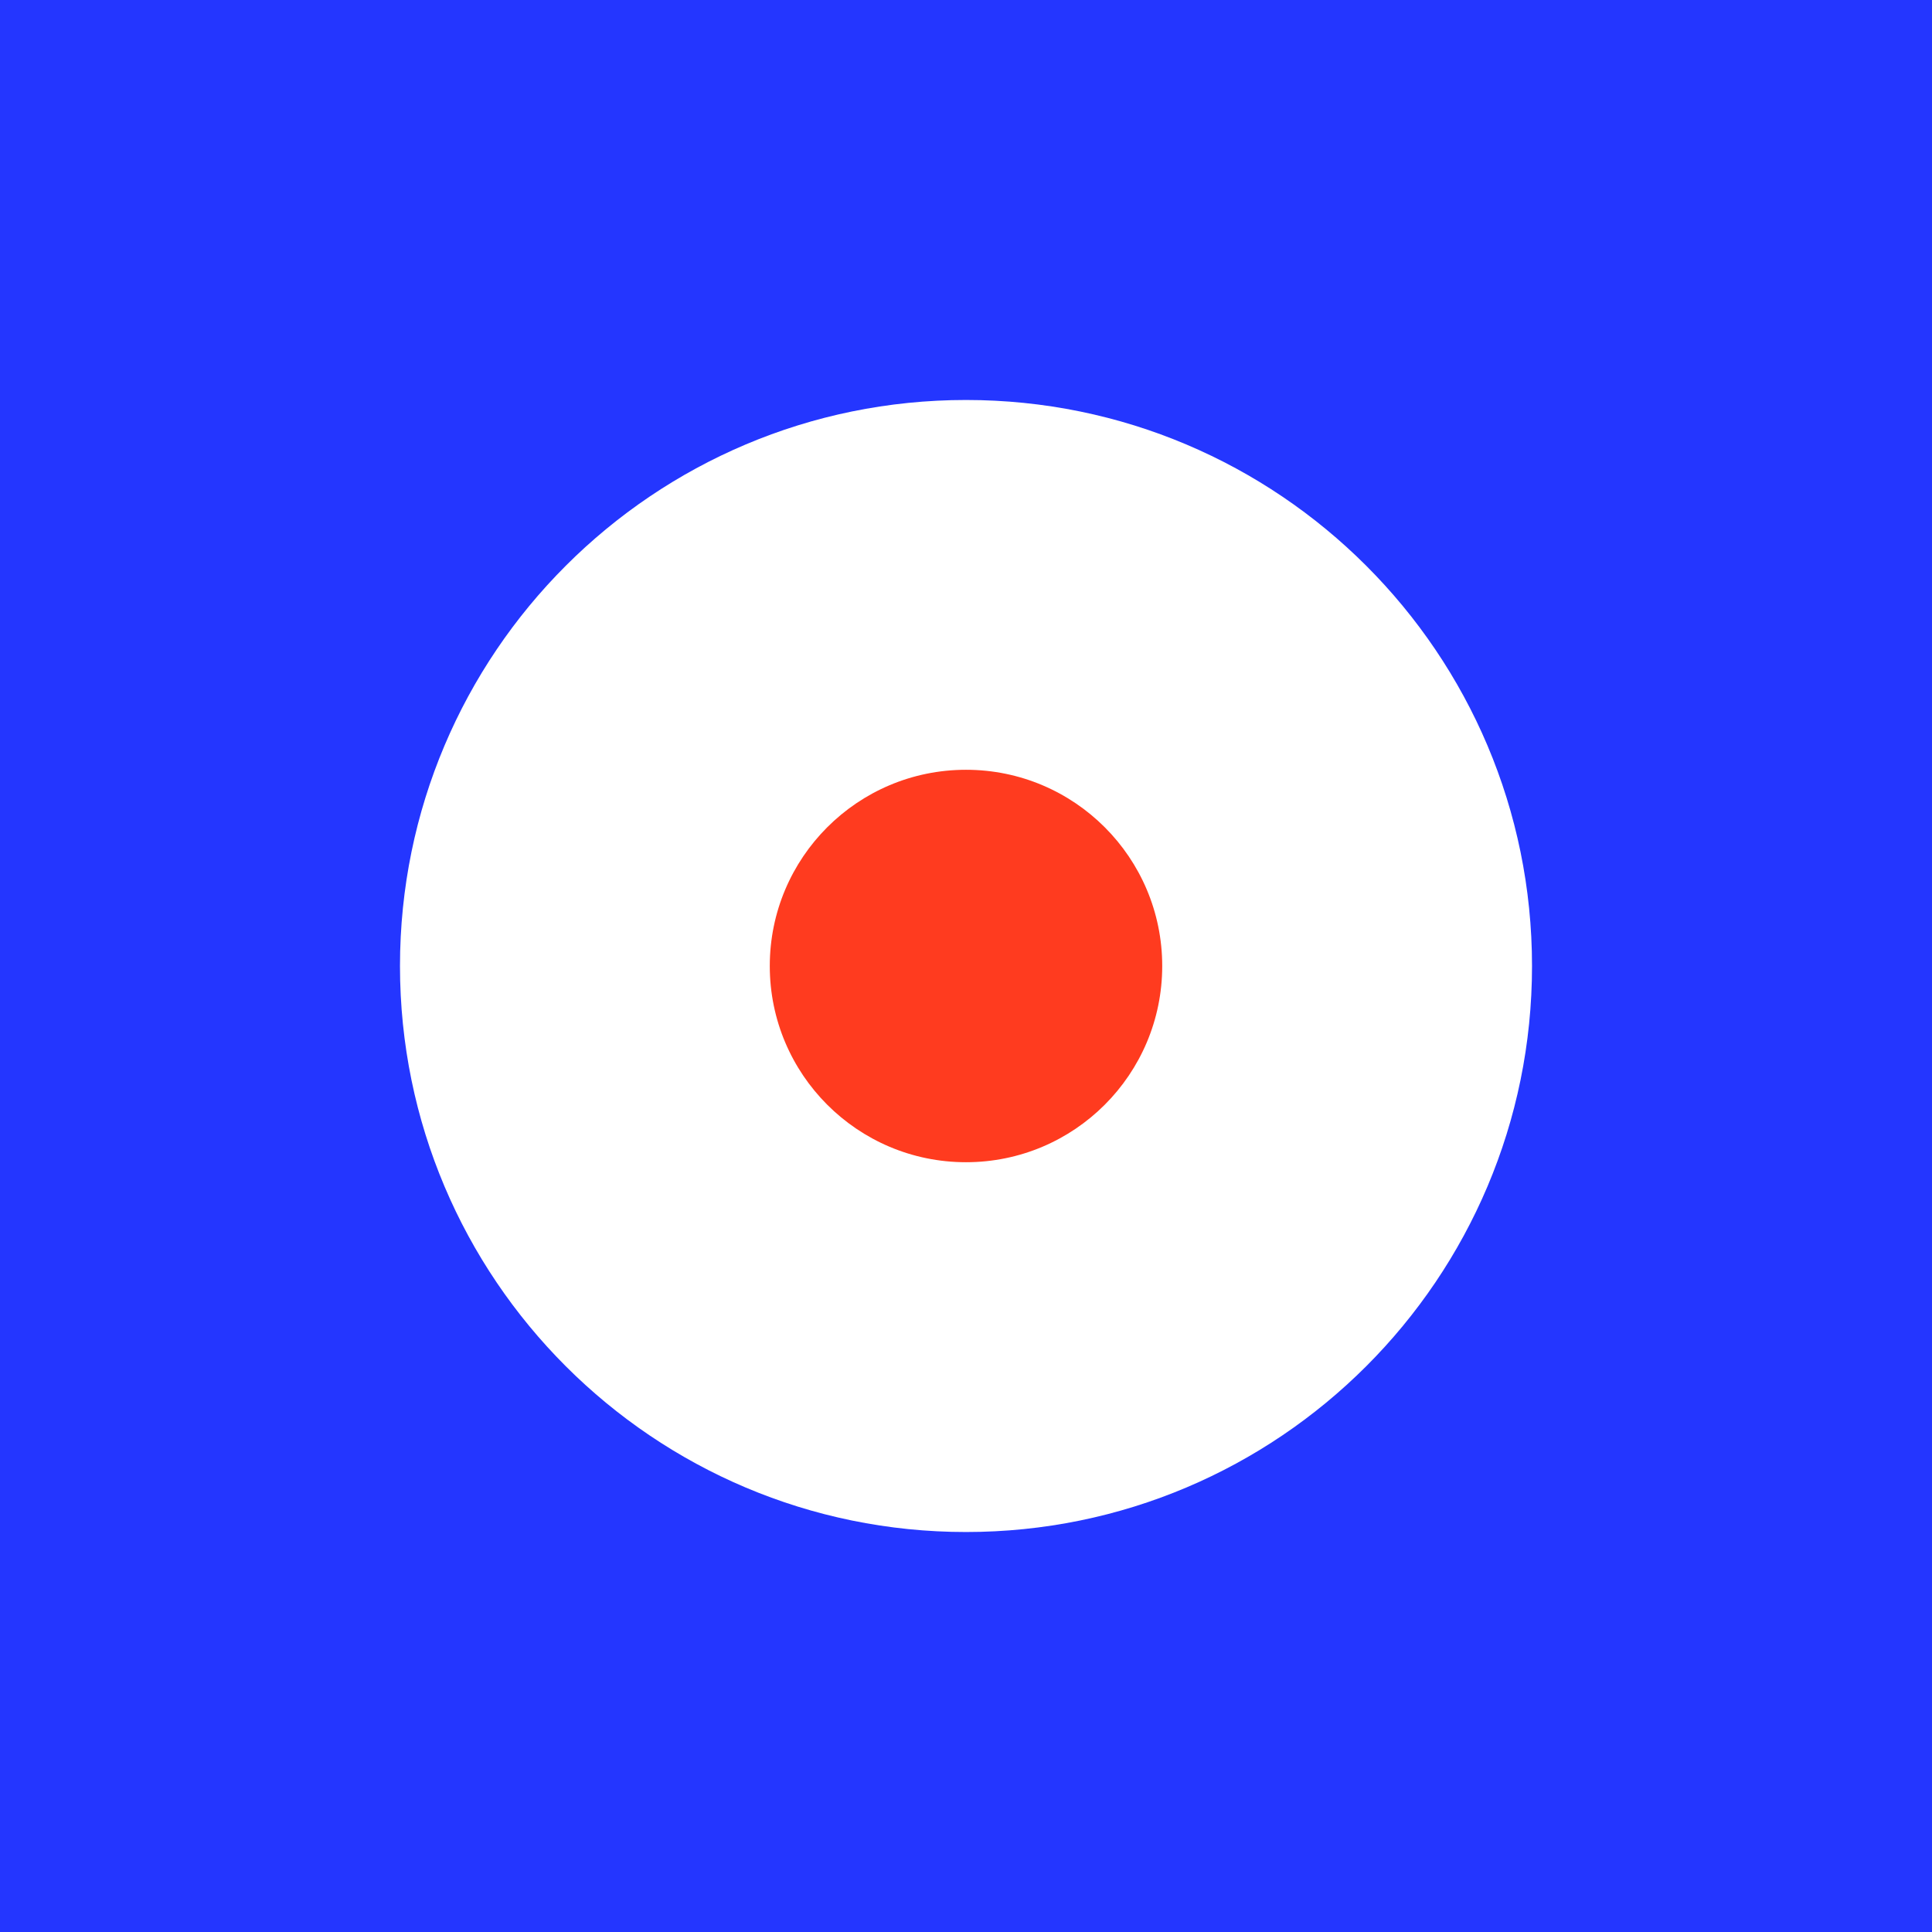
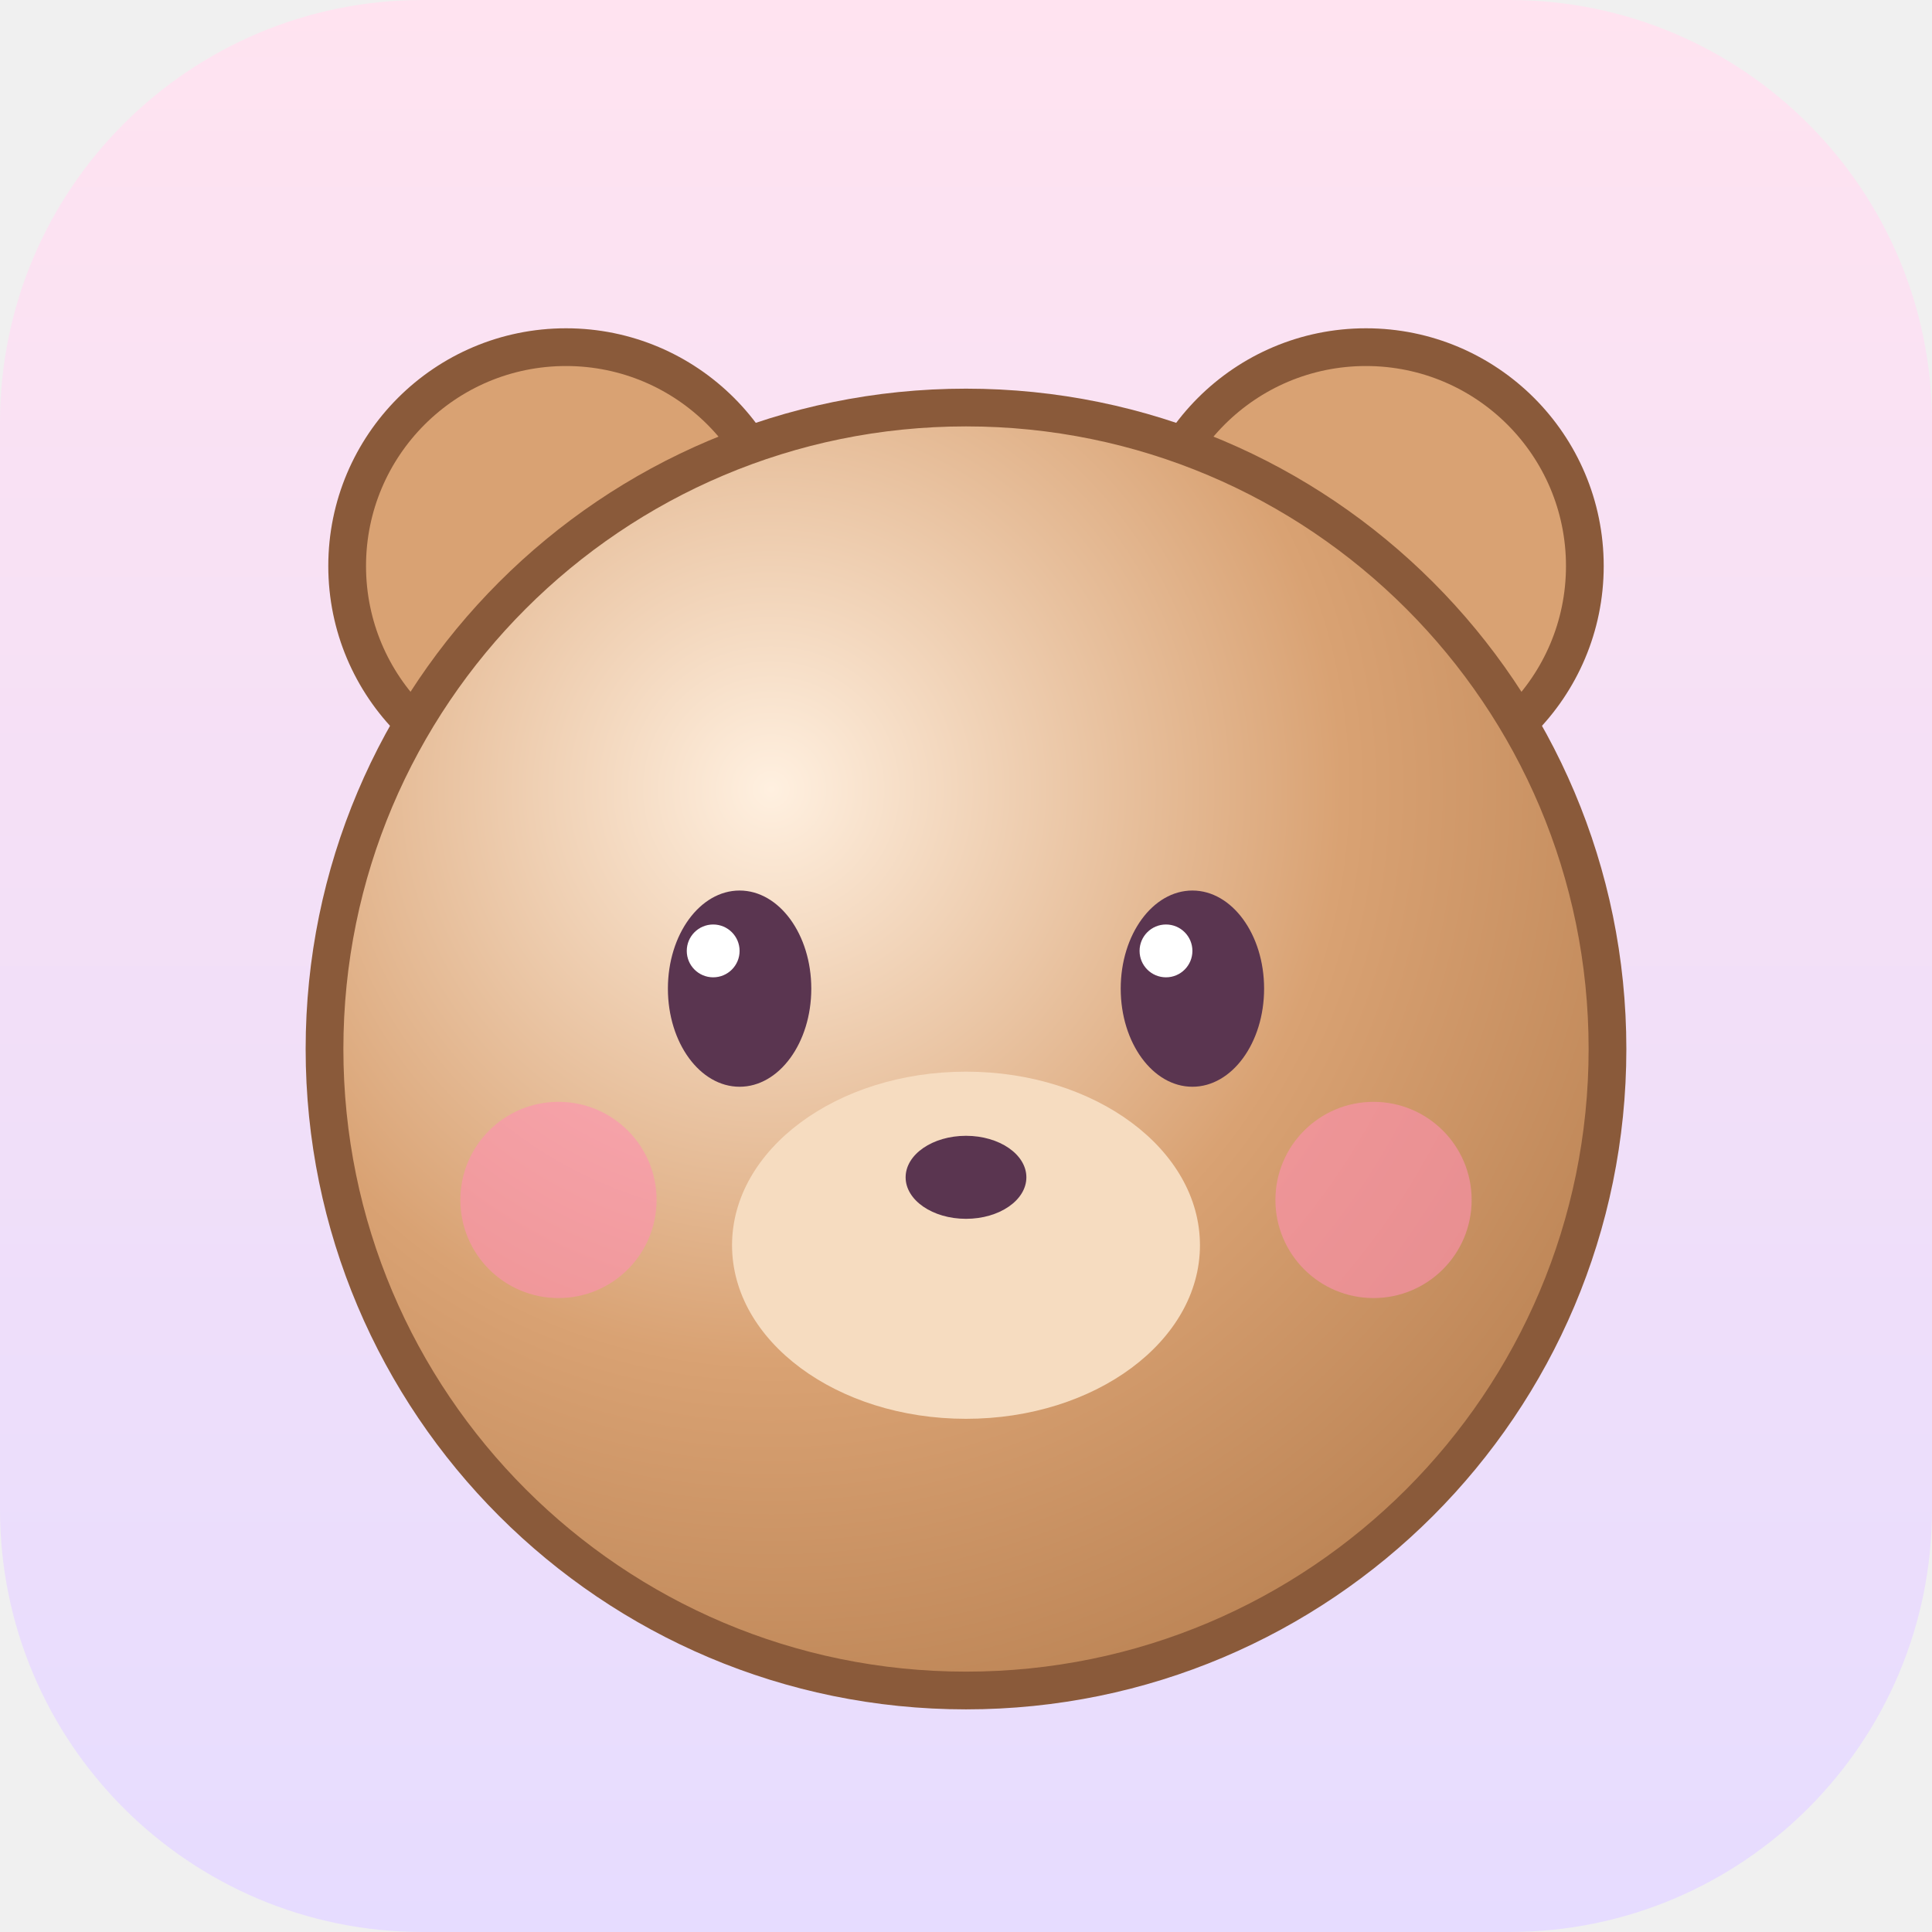
<svg xmlns="http://www.w3.org/2000/svg" viewBox="0 0 512 512">
-   <rect width="512" height="512" fill="#2436ff" />
-   <circle cx="256" cy="256" r="150" fill="#ffffff" />
-   <circle cx="256" cy="256" r="52" fill="#ff3b1f" />
+   <defs>
+     <linearGradient id="b" x1="0" y1="0" x2="0" y2="1">
+       <stop offset="0" stop-color="#ffe3f0" />
+       <stop offset="1" stop-color="#e6dcff" />
+     </linearGradient>
+     <radialGradient id="f" cx=".35" cy=".3" r=".8">
+       <stop offset="0" stop-color="#fff0e0" />
+       <stop offset=".55" stop-color="#d9a273" />
+       <stop offset="1" stop-color="#b77f50" />
+     </radialGradient>
+   </defs>
+   <rect width="512" height="512" rx="112" fill="url(#b)" />
+   <g stroke="#8a5a3a" stroke-width="10" stroke-linejoin="round">
+     <circle cx="150" cy="150" r="58" fill="#d9a273" />
+     <circle cx="362" cy="150" r="58" fill="#d9a273" />
+     <circle cx="256" cy="278" r="170" fill="url(#f)" />
+   </g>
+   <ellipse cx="256" cy="330" rx="62" ry="46" fill="#f6dcc0" />
+   <ellipse cx="196" cy="262" rx="19" ry="26" fill="#5a3550" />
+   <ellipse cx="316" cy="262" rx="19" ry="26" fill="#5a3550" />
+   <circle cx="189" cy="252" r="7" fill="#fff" />
+   <circle cx="309" cy="252" r="7" fill="#fff" />
+   <ellipse cx="256" cy="312" rx="16" ry="11" fill="#5a3550" />
+   <circle cx="148" cy="318" r="26" fill="#ff8fb3" opacity=".6" />
+   <circle cx="364" cy="318" r="26" fill="#ff8fb3" opacity=".6" />
</svg>
